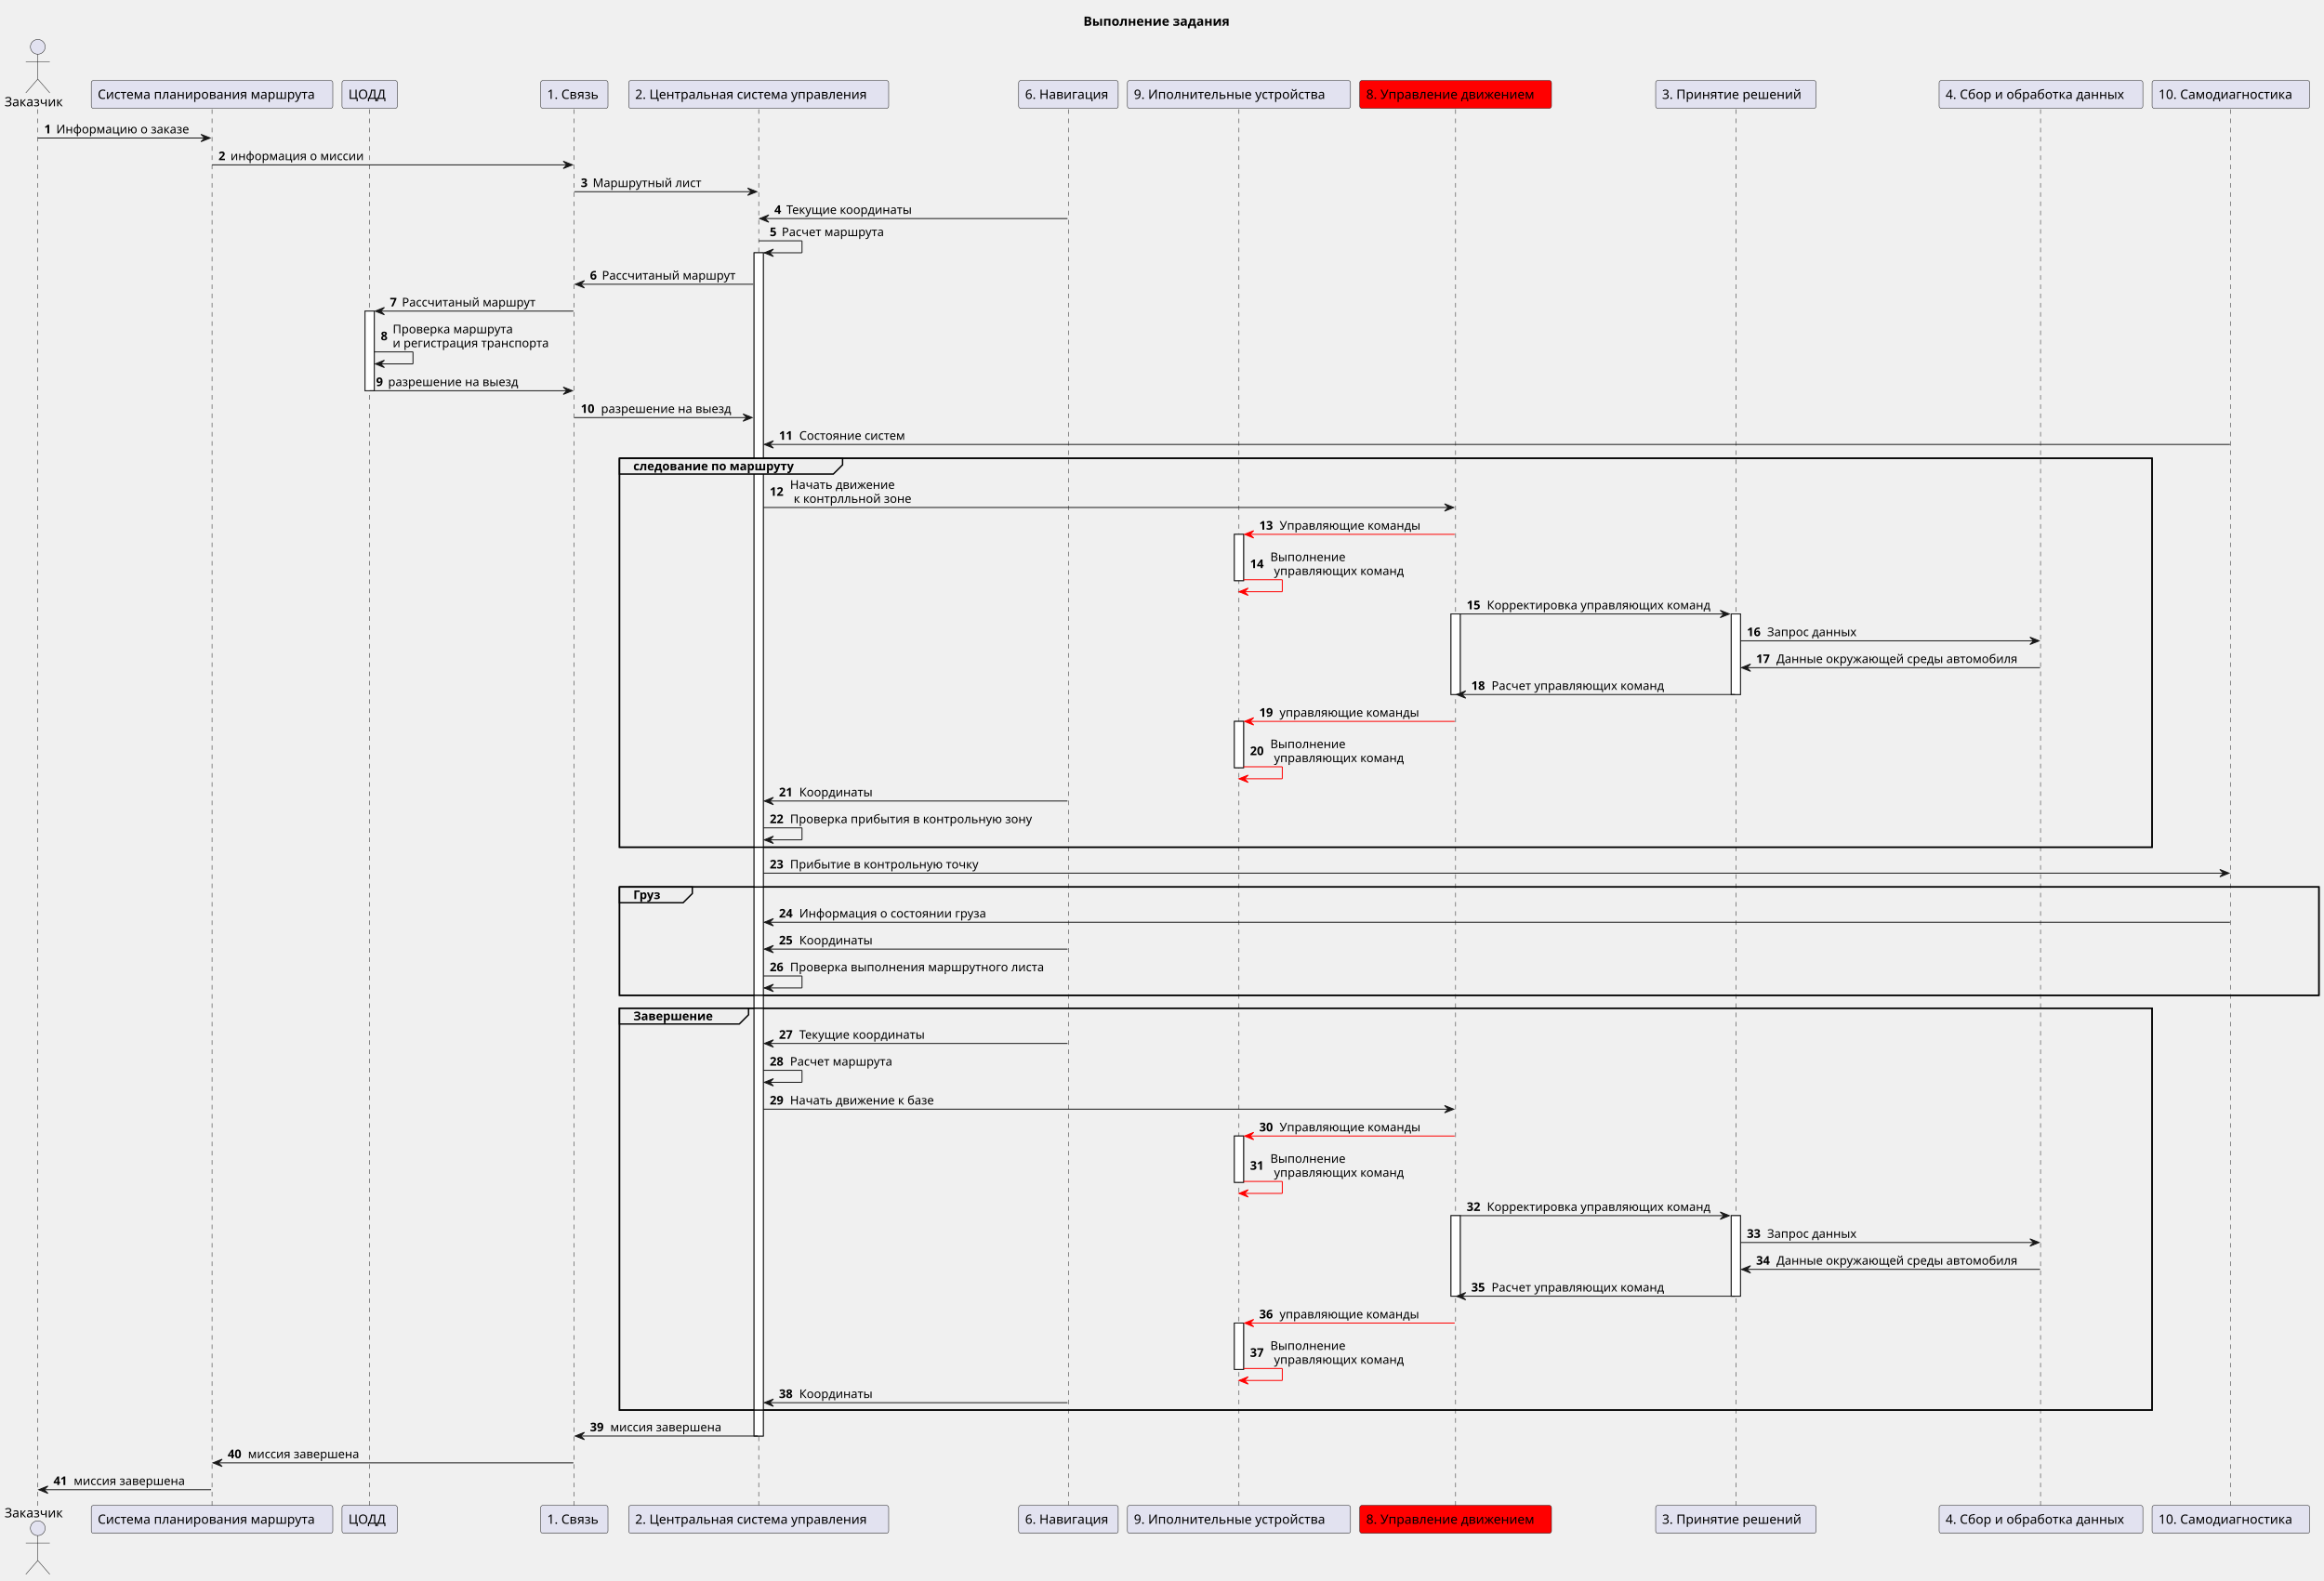
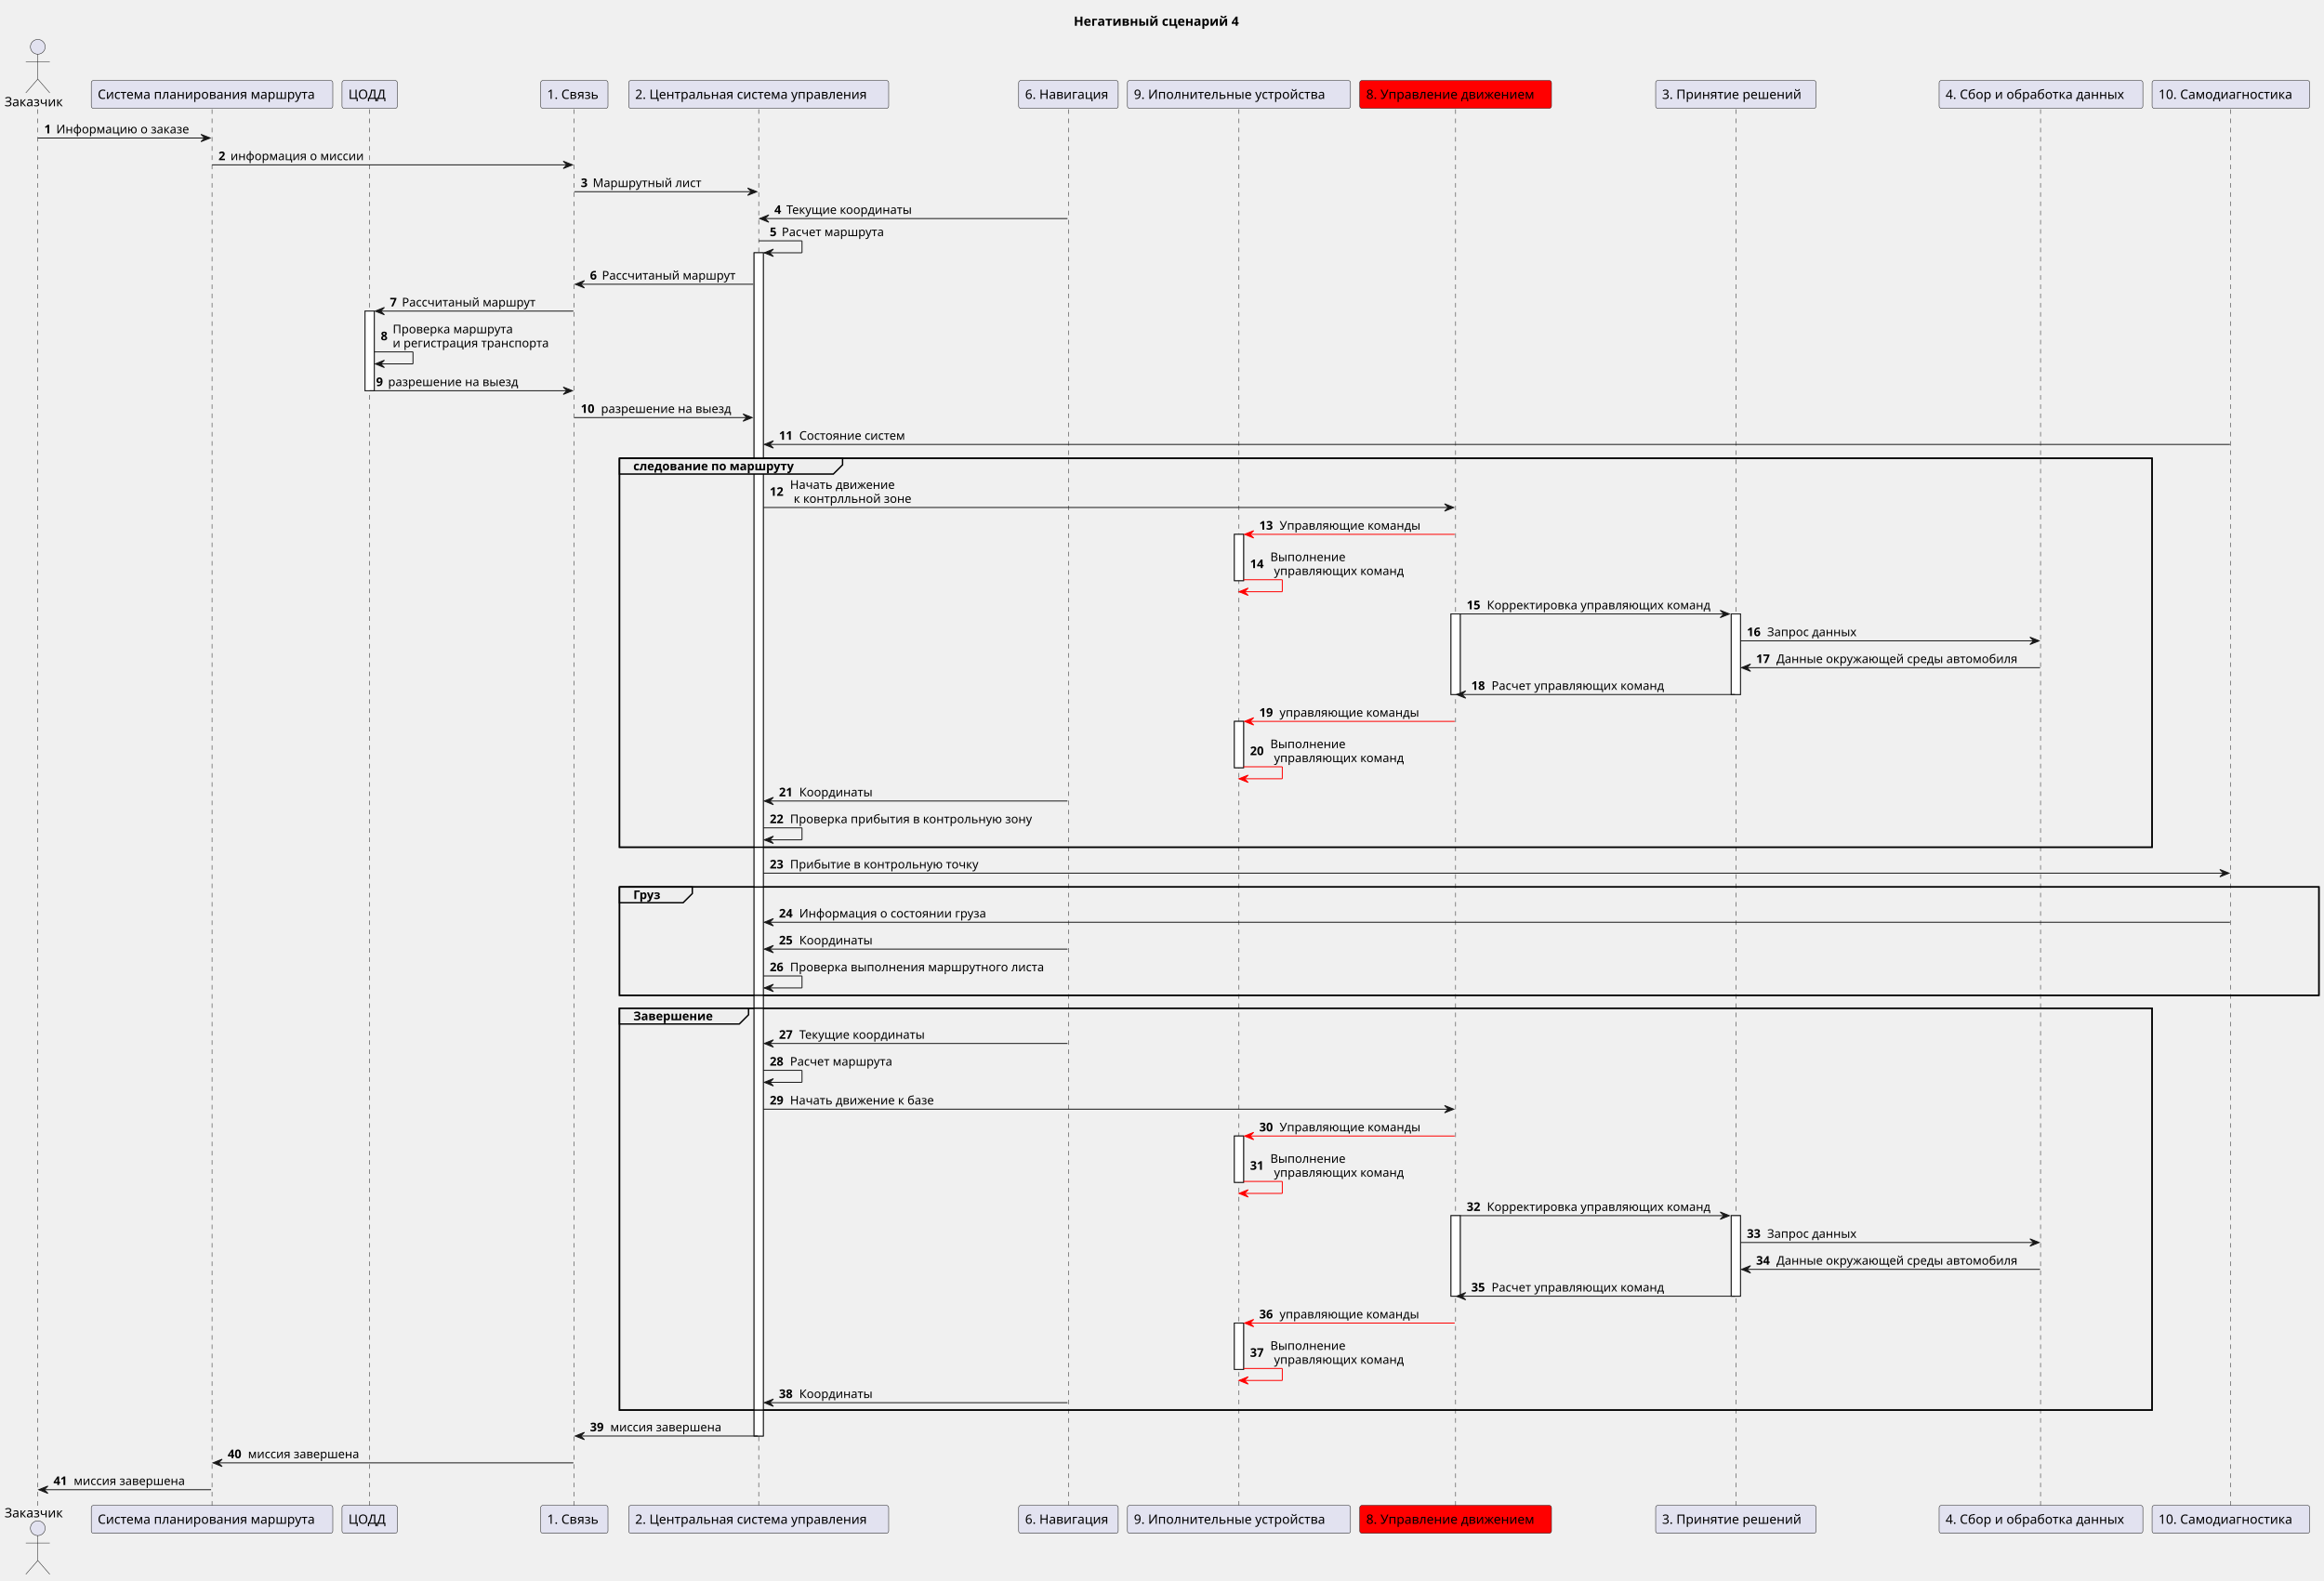
<svg xmlns="http://www.w3.org/2000/svg" contentStyleType="text/css" height="1715px" preserveAspectRatio="none" style="width:2521px;height:1715px;background:#FFFFFF;" version="1.1" viewBox="0 0 2521 1715" width="2521px" zoomAndPan="magnify">
  <defs />
  <g>
-     <text fill="#000000" font-family="sans-serif" font-size="14" font-weight="bold" lengthAdjust="spacing" textLength="174" x="1175.25" y="27.995">Выполнение задания</text>
+     <text fill="#000000" font-family="sans-serif" font-size="14" font-weight="bold" lengthAdjust="spacing" textLength="195" x="1164.75" y="27.995">Негативный сценарий 4</text>
    <rect fill="#FFFFFF" height="86.398" style="stroke:#181818;stroke-width:1.0;" width="10" x="396" y="337.523" />
    <rect fill="#FFFFFF" height="1283.711" style="stroke:#181818;stroke-width:1.0;" width="10" x="818" y="274.258" />
    <rect fill="#FFFFFF" height="50.266" style="stroke:#181818;stroke-width:1.0;" width="10" x="1339" y="579.719" />
    <rect fill="#FFFFFF" height="50.266" style="stroke:#181818;stroke-width:1.0;" width="10" x="1339" y="782.648" />
    <rect fill="#FFFFFF" height="50.266" style="stroke:#181818;stroke-width:1.0;" width="10" x="1339" y="1232.508" />
    <rect fill="#FFFFFF" height="50.266" style="stroke:#181818;stroke-width:1.0;" width="10" x="1339" y="1435.438" />
    <rect fill="#FFFFFF" height="87.398" style="stroke:#181818;stroke-width:1.0;" width="10" x="1574" y="666.117" />
    <rect fill="#FFFFFF" height="87.398" style="stroke:#181818;stroke-width:1.0;" width="10" x="1574" y="1318.906" />
    <rect fill="#FFFFFF" height="87.398" style="stroke:#181818;stroke-width:1.0;" width="10" x="1878" y="666.117" />
    <rect fill="#FFFFFF" height="87.398" style="stroke:#181818;stroke-width:1.0;" width="10" x="1878" y="1318.906" />
    <rect fill="none" height="421.992" style="stroke:#000000;stroke-width:1.5;" width="1662.5" x="672" y="497.188" />
    <rect fill="none" height="117.531" style="stroke:#000000;stroke-width:1.5;" width="1843.5" x="672" y="962.312" />
    <rect fill="none" height="435.992" style="stroke:#000000;stroke-width:1.5;" width="1662.5" x="672" y="1093.844" />
    <line style="stroke:#181818;stroke-width:0.5;stroke-dasharray:5.0,5.0;" x1="41" x2="41" y1="118.594" y2="1634.234" />
    <line style="stroke:#181818;stroke-width:0.5;stroke-dasharray:5.0,5.0;" x1="230" x2="230" y1="118.594" y2="1634.234" />
    <line style="stroke:#181818;stroke-width:0.5;stroke-dasharray:5.0,5.0;" x1="401" x2="401" y1="118.594" y2="1634.234" />
    <line style="stroke:#181818;stroke-width:0.5;stroke-dasharray:5.0,5.0;" x1="622.5" x2="622.5" y1="118.594" y2="1634.234" />
    <line style="stroke:#181818;stroke-width:0.5;stroke-dasharray:5.0,5.0;" x1="823" x2="823" y1="118.594" y2="1634.234" />
    <line style="stroke:#181818;stroke-width:0.5;stroke-dasharray:5.0,5.0;" x1="1159" x2="1159" y1="118.594" y2="1634.234" />
    <line style="stroke:#181818;stroke-width:0.5;stroke-dasharray:5.0,5.0;" x1="1344" x2="1344" y1="118.594" y2="1634.234" />
    <line style="stroke:#181818;stroke-width:0.5;stroke-dasharray:5.0,5.0;" x1="1579" x2="1579" y1="118.594" y2="1634.234" />
    <line style="stroke:#181818;stroke-width:0.5;stroke-dasharray:5.0,5.0;" x1="1883" x2="1883" y1="118.594" y2="1634.234" />
    <line style="stroke:#181818;stroke-width:0.5;stroke-dasharray:5.0,5.0;" x1="2213.5" x2="2213.5" y1="118.594" y2="1634.234" />
    <line style="stroke:#181818;stroke-width:0.5;stroke-dasharray:5.0,5.0;" x1="2419.5" x2="2419.5" y1="118.594" y2="1634.234" />
    <text fill="#000000" font-family="sans-serif" font-size="14" lengthAdjust="spacing" textLength="66" x="5" y="115.292">Заказчик</text>
    <ellipse cx="41" cy="50.797" fill="#E2E2F0" rx="8" ry="8" style="stroke:#181818;stroke-width:0.5;" />
    <path d="M41,58.797 L41,85.797 M28,66.797 L54,66.797 M41,85.797 L28,100.797 M41,85.797 L54,100.797 " fill="none" style="stroke:#181818;stroke-width:0.5;" />
    <text fill="#000000" font-family="sans-serif" font-size="14" lengthAdjust="spacing" textLength="66" x="5" y="1646.229">Заказчик</text>
    <ellipse cx="41" cy="1658.031" fill="#E2E2F0" rx="8" ry="8" style="stroke:#181818;stroke-width:0.5;" />
    <path d="M41,1666.031 L41,1693.031 M28,1674.031 L54,1674.031 M41,1693.031 L28,1708.031 M41,1693.031 L54,1708.031 " fill="none" style="stroke:#181818;stroke-width:0.5;" />
    <rect fill="#E2E2F0" height="30.297" rx="2.5" ry="2.5" style="stroke:#181818;stroke-width:0.5;" width="262" x="99" y="87.297" />
    <text fill="#000000" font-family="sans-serif" font-size="14" lengthAdjust="spacing" textLength="248" x="106" y="107.292">Система планирования маршрута</text>
    <rect fill="#E2E2F0" height="30.297" rx="2.5" ry="2.5" style="stroke:#181818;stroke-width:0.5;" width="262" x="99" y="1633.234" />
    <text fill="#000000" font-family="sans-serif" font-size="14" lengthAdjust="spacing" textLength="248" x="106" y="1653.229">Система планирования маршрута</text>
    <rect fill="#E2E2F0" height="30.297" rx="2.5" ry="2.5" style="stroke:#181818;stroke-width:0.5;" width="60" x="371" y="87.297" />
    <text fill="#000000" font-family="sans-serif" font-size="14" lengthAdjust="spacing" textLength="46" x="378" y="107.292">ЦОДД</text>
    <rect fill="#E2E2F0" height="30.297" rx="2.5" ry="2.5" style="stroke:#181818;stroke-width:0.5;" width="60" x="371" y="1633.234" />
    <text fill="#000000" font-family="sans-serif" font-size="14" lengthAdjust="spacing" textLength="46" x="378" y="1653.229">ЦОДД</text>
    <rect fill="#E2E2F0" height="30.297" rx="2.5" ry="2.5" style="stroke:#181818;stroke-width:0.5;" width="73" x="586.5" y="87.297" />
    <text fill="#000000" font-family="sans-serif" font-size="14" lengthAdjust="spacing" textLength="59" x="593.5" y="107.292">1. Связь</text>
    <rect fill="#E2E2F0" height="30.297" rx="2.5" ry="2.5" style="stroke:#181818;stroke-width:0.5;" width="73" x="586.5" y="1633.234" />
    <text fill="#000000" font-family="sans-serif" font-size="14" lengthAdjust="spacing" textLength="59" x="593.5" y="1653.229">1. Связь</text>
    <rect fill="#E2E2F0" height="30.297" rx="2.5" ry="2.5" style="stroke:#181818;stroke-width:0.5;" width="282" x="682" y="87.297" />
    <text fill="#000000" font-family="sans-serif" font-size="14" lengthAdjust="spacing" textLength="268" x="689" y="107.292">2. Центральная система управления</text>
    <rect fill="#E2E2F0" height="30.297" rx="2.5" ry="2.5" style="stroke:#181818;stroke-width:0.5;" width="282" x="682" y="1633.234" />
    <text fill="#000000" font-family="sans-serif" font-size="14" lengthAdjust="spacing" textLength="268" x="689" y="1653.229">2. Центральная система управления</text>
    <rect fill="#E2E2F0" height="30.297" rx="2.5" ry="2.5" style="stroke:#181818;stroke-width:0.5;" width="108" x="1105" y="87.297" />
    <text fill="#000000" font-family="sans-serif" font-size="14" lengthAdjust="spacing" textLength="94" x="1112" y="107.292">6. Навигация</text>
    <rect fill="#E2E2F0" height="30.297" rx="2.5" ry="2.5" style="stroke:#181818;stroke-width:0.5;" width="108" x="1105" y="1633.234" />
    <text fill="#000000" font-family="sans-serif" font-size="14" lengthAdjust="spacing" textLength="94" x="1112" y="1653.229">6. Навигация</text>
    <rect fill="#E2E2F0" height="30.297" rx="2.5" ry="2.5" style="stroke:#181818;stroke-width:0.5;" width="242" x="1223" y="87.297" />
    <text fill="#000000" font-family="sans-serif" font-size="14" lengthAdjust="spacing" textLength="224" x="1230" y="107.292">9. Иполнительные устройства</text>
    <rect fill="#E2E2F0" height="30.297" rx="2.5" ry="2.5" style="stroke:#181818;stroke-width:0.5;" width="242" x="1223" y="1633.234" />
    <text fill="#000000" font-family="sans-serif" font-size="14" lengthAdjust="spacing" textLength="224" x="1230" y="1653.229">9. Иполнительные устройства</text>
    <rect fill="#FF0000" height="30.297" rx="2.5" ry="2.5" style="stroke:#181818;stroke-width:0.5;" width="208" x="1475" y="87.297" />
    <text fill="#000000" font-family="sans-serif" font-size="14" lengthAdjust="spacing" textLength="194" x="1482" y="107.292">8. Управление движением</text>
    <rect fill="#FF0000" height="30.297" rx="2.5" ry="2.5" style="stroke:#181818;stroke-width:0.5;" width="208" x="1475" y="1633.234" />
    <text fill="#000000" font-family="sans-serif" font-size="14" lengthAdjust="spacing" textLength="194" x="1482" y="1653.229">8. Управление движением</text>
    <rect fill="#E2E2F0" height="30.297" rx="2.5" ry="2.5" style="stroke:#181818;stroke-width:0.5;" width="174" x="1796" y="87.297" />
    <text fill="#000000" font-family="sans-serif" font-size="14" lengthAdjust="spacing" textLength="160" x="1803" y="107.292">3. Принятие решений</text>
    <rect fill="#E2E2F0" height="30.297" rx="2.5" ry="2.5" style="stroke:#181818;stroke-width:0.5;" width="174" x="1796" y="1633.234" />
    <text fill="#000000" font-family="sans-serif" font-size="14" lengthAdjust="spacing" textLength="160" x="1803" y="1653.229">3. Принятие решений</text>
    <rect fill="#E2E2F0" height="30.297" rx="2.5" ry="2.5" style="stroke:#181818;stroke-width:0.5;" width="221" x="2103.5" y="87.297" />
    <text fill="#000000" font-family="sans-serif" font-size="14" lengthAdjust="spacing" textLength="207" x="2110.5" y="107.292">4. Сбор и обработка данных</text>
    <rect fill="#E2E2F0" height="30.297" rx="2.5" ry="2.5" style="stroke:#181818;stroke-width:0.5;" width="221" x="2103.5" y="1633.234" />
    <text fill="#000000" font-family="sans-serif" font-size="14" lengthAdjust="spacing" textLength="207" x="2110.5" y="1653.229">4. Сбор и обработка данных</text>
    <rect fill="#E2E2F0" height="30.297" rx="2.5" ry="2.5" style="stroke:#181818;stroke-width:0.5;" width="171" x="2334.5" y="87.297" />
    <text fill="#000000" font-family="sans-serif" font-size="14" lengthAdjust="spacing" textLength="157" x="2341.5" y="107.292">10. Самодиагностика</text>
    <rect fill="#E2E2F0" height="30.297" rx="2.5" ry="2.5" style="stroke:#181818;stroke-width:0.5;" width="171" x="2334.5" y="1633.234" />
    <text fill="#000000" font-family="sans-serif" font-size="14" lengthAdjust="spacing" textLength="157" x="2341.5" y="1653.229">10. Самодиагностика</text>
    <rect fill="#FFFFFF" height="86.398" style="stroke:#181818;stroke-width:1.0;" width="10" x="396" y="337.523" />
    <rect fill="#FFFFFF" height="1283.711" style="stroke:#181818;stroke-width:1.0;" width="10" x="818" y="274.258" />
    <rect fill="#FFFFFF" height="50.266" style="stroke:#181818;stroke-width:1.0;" width="10" x="1339" y="579.719" />
    <rect fill="#FFFFFF" height="50.266" style="stroke:#181818;stroke-width:1.0;" width="10" x="1339" y="782.648" />
    <rect fill="#FFFFFF" height="50.266" style="stroke:#181818;stroke-width:1.0;" width="10" x="1339" y="1232.508" />
    <rect fill="#FFFFFF" height="50.266" style="stroke:#181818;stroke-width:1.0;" width="10" x="1339" y="1435.438" />
    <rect fill="#FFFFFF" height="87.398" style="stroke:#181818;stroke-width:1.0;" width="10" x="1574" y="666.117" />
    <rect fill="#FFFFFF" height="87.398" style="stroke:#181818;stroke-width:1.0;" width="10" x="1574" y="1318.906" />
    <rect fill="#FFFFFF" height="87.398" style="stroke:#181818;stroke-width:1.0;" width="10" x="1878" y="666.117" />
    <rect fill="#FFFFFF" height="87.398" style="stroke:#181818;stroke-width:1.0;" width="10" x="1878" y="1318.906" />
    <polygon fill="#181818" points="218,145.727,228,149.727,218,153.727,222,149.727" style="stroke:#181818;stroke-width:1.0;" />
    <line style="stroke:#181818;stroke-width:1.0;" x1="41" x2="224" y1="149.727" y2="149.727" />
    <text fill="#000000" font-family="sans-serif" font-size="13" font-weight="bold" lengthAdjust="spacing" textLength="9" x="48" y="144.661">1</text>
    <text fill="#000000" font-family="sans-serif" font-size="13" lengthAdjust="spacing" textLength="152" x="61" y="144.661">Информацию о заказе</text>
    <polygon fill="#181818" points="611,174.859,621,178.859,611,182.859,615,178.859" style="stroke:#181818;stroke-width:1.0;" />
    <line style="stroke:#181818;stroke-width:1.0;" x1="230" x2="617" y1="178.859" y2="178.859" />
    <text fill="#000000" font-family="sans-serif" font-size="13" font-weight="bold" lengthAdjust="spacing" textLength="9" x="237" y="173.793">2</text>
    <text fill="#000000" font-family="sans-serif" font-size="13" lengthAdjust="spacing" textLength="148" x="250" y="173.793">информация о миссии</text>
    <polygon fill="#181818" points="811,203.992,821,207.992,811,211.992,815,207.992" style="stroke:#181818;stroke-width:1.0;" />
    <line style="stroke:#181818;stroke-width:1.0;" x1="623" x2="817" y1="207.992" y2="207.992" />
    <text fill="#000000" font-family="sans-serif" font-size="13" font-weight="bold" lengthAdjust="spacing" textLength="9" x="630" y="202.926">3</text>
    <text fill="#000000" font-family="sans-serif" font-size="13" lengthAdjust="spacing" textLength="124" x="643" y="202.926">Маршрутный лист</text>
    <polygon fill="#181818" points="834,233.125,824,237.125,834,241.125,830,237.125" style="stroke:#181818;stroke-width:1.0;" />
    <line style="stroke:#181818;stroke-width:1.0;" x1="828" x2="1158" y1="237.125" y2="237.125" />
    <text fill="#000000" font-family="sans-serif" font-size="13" font-weight="bold" lengthAdjust="spacing" textLength="9" x="840" y="232.059">4</text>
    <text fill="#000000" font-family="sans-serif" font-size="13" lengthAdjust="spacing" textLength="147" x="853" y="232.059">Текущие координаты</text>
    <line style="stroke:#181818;stroke-width:1.0;" x1="823" x2="870" y1="261.258" y2="261.258" />
    <line style="stroke:#181818;stroke-width:1.0;" x1="870" x2="870" y1="261.258" y2="274.258" />
    <line style="stroke:#181818;stroke-width:1.0;" x1="829" x2="870" y1="274.258" y2="274.258" />
    <polygon fill="#181818" points="839,270.258,829,274.258,839,278.258,835,274.258" style="stroke:#181818;stroke-width:1.0;" />
    <text fill="#000000" font-family="sans-serif" font-size="13" font-weight="bold" lengthAdjust="spacing" textLength="9" x="835" y="256.192">5</text>
    <text fill="#000000" font-family="sans-serif" font-size="13" lengthAdjust="spacing" textLength="120" x="848" y="256.192">Расчет маршрута</text>
    <polygon fill="#181818" points="634,304.391,624,308.391,634,312.391,630,308.391" style="stroke:#181818;stroke-width:1.0;" />
    <line style="stroke:#181818;stroke-width:1.0;" x1="628" x2="817" y1="308.391" y2="308.391" />
    <text fill="#000000" font-family="sans-serif" font-size="13" font-weight="bold" lengthAdjust="spacing" textLength="9" x="640" y="303.325">6</text>
    <text fill="#000000" font-family="sans-serif" font-size="13" lengthAdjust="spacing" textLength="153" x="653" y="303.325">Рассчитаный маршрут</text>
    <polygon fill="#181818" points="417,333.523,407,337.523,417,341.523,413,337.523" style="stroke:#181818;stroke-width:1.0;" />
    <line style="stroke:#181818;stroke-width:1.0;" x1="411" x2="622" y1="337.523" y2="337.523" />
    <text fill="#000000" font-family="sans-serif" font-size="13" font-weight="bold" lengthAdjust="spacing" textLength="9" x="423" y="332.457">7</text>
    <text fill="#000000" font-family="sans-serif" font-size="13" lengthAdjust="spacing" textLength="153" x="436" y="332.457">Рассчитаный маршрут</text>
    <line style="stroke:#181818;stroke-width:1.0;" x1="406" x2="448" y1="381.789" y2="381.789" />
    <line style="stroke:#181818;stroke-width:1.0;" x1="448" x2="448" y1="381.789" y2="394.789" />
    <line style="stroke:#181818;stroke-width:1.0;" x1="407" x2="448" y1="394.789" y2="394.789" />
    <polygon fill="#181818" points="417,390.789,407,394.789,417,398.789,413,394.789" style="stroke:#181818;stroke-width:1.0;" />
    <text fill="#000000" font-family="sans-serif" font-size="13" font-weight="bold" lengthAdjust="spacing" textLength="9" x="413" y="369.157">8</text>
    <text fill="#000000" font-family="sans-serif" font-size="13" lengthAdjust="spacing" textLength="137" x="426" y="361.59">Проверка маршрута</text>
    <text fill="#000000" font-family="sans-serif" font-size="13" lengthAdjust="spacing" textLength="185" x="426" y="376.723">и регистрация транспорта</text>
    <polygon fill="#181818" points="611,419.922,621,423.922,611,427.922,615,423.922" style="stroke:#181818;stroke-width:1.0;" />
    <line style="stroke:#181818;stroke-width:1.0;" x1="401" x2="617" y1="423.922" y2="423.922" />
    <text fill="#000000" font-family="sans-serif" font-size="13" font-weight="bold" lengthAdjust="spacing" textLength="9" x="408" y="418.856">9</text>
    <text fill="#000000" font-family="sans-serif" font-size="13" lengthAdjust="spacing" textLength="149" x="421" y="418.856">разрешение на выезд</text>
    <polygon fill="#181818" points="806,449.055,816,453.055,806,457.055,810,453.055" style="stroke:#181818;stroke-width:1.0;" />
    <line style="stroke:#181818;stroke-width:1.0;" x1="623" x2="812" y1="453.055" y2="453.055" />
    <text fill="#000000" font-family="sans-serif" font-size="13" font-weight="bold" lengthAdjust="spacing" textLength="18" x="630" y="447.989">10</text>
    <text fill="#000000" font-family="sans-serif" font-size="13" lengthAdjust="spacing" textLength="149" x="652" y="447.989">разрешение на выезд</text>
    <polygon fill="#181818" points="839,478.188,829,482.188,839,486.188,835,482.188" style="stroke:#181818;stroke-width:1.0;" />
    <line style="stroke:#181818;stroke-width:1.0;" x1="833" x2="2419" y1="482.188" y2="482.188" />
    <text fill="#000000" font-family="sans-serif" font-size="13" font-weight="bold" lengthAdjust="spacing" textLength="18" x="845" y="477.122">11</text>
    <text fill="#000000" font-family="sans-serif" font-size="13" lengthAdjust="spacing" textLength="125" x="867" y="477.122">Состояние систем</text>
    <path d="M672,497.188 L914,497.188 L914,504.32 L904,514.32 L672,514.32 L672,497.188 " fill="#EEEEEE" style="stroke:#000000;stroke-width:1.5;" />
    <rect fill="none" height="421.992" style="stroke:#000000;stroke-width:1.5;" width="1662.5" x="672" y="497.188" />
    <text fill="#000000" font-family="sans-serif" font-size="13" font-weight="bold" lengthAdjust="spacing" textLength="197" x="687" y="510.254">следование по маршруту</text>
    <polygon fill="#181818" points="1567,546.586,1577,550.586,1567,554.586,1571,550.586" style="stroke:#181818;stroke-width:1.0;" />
    <line style="stroke:#181818;stroke-width:1.0;" x1="828" x2="1573" y1="550.586" y2="550.586" />
    <text fill="#000000" font-family="sans-serif" font-size="13" font-weight="bold" lengthAdjust="spacing" textLength="18" x="835" y="537.954">12</text>
    <text fill="#000000" font-family="sans-serif" font-size="13" lengthAdjust="spacing" textLength="125" x="857" y="530.387">Начать движение</text>
    <text fill="#000000" font-family="sans-serif" font-size="13" lengthAdjust="spacing" textLength="136" x="861" y="545.52">к контрлльной зоне</text>
    <polygon fill="#FF0000" points="1360,575.719,1350,579.719,1360,583.719,1356,579.719" style="stroke:#FF0000;stroke-width:1.0;" />
    <line style="stroke:#FF0000;stroke-width:1.0;" x1="1354" x2="1578" y1="579.719" y2="579.719" />
    <text fill="#000000" font-family="sans-serif" font-size="13" font-weight="bold" lengthAdjust="spacing" textLength="18" x="1366" y="574.653">13</text>
    <text fill="#000000" font-family="sans-serif" font-size="13" lengthAdjust="spacing" textLength="159" x="1388" y="574.653">Управляющие команды</text>
    <line style="stroke:#FF0000;stroke-width:1.0;" x1="1349" x2="1391" y1="628.984" y2="628.984" />
    <line style="stroke:#FF0000;stroke-width:1.0;" x1="1391" x2="1391" y1="628.984" y2="641.984" />
    <line style="stroke:#FF0000;stroke-width:1.0;" x1="1344" x2="1391" y1="641.984" y2="641.984" />
    <polygon fill="#FF0000" points="1354,637.984,1344,641.984,1354,645.984,1350,641.984" style="stroke:#FF0000;stroke-width:1.0;" />
    <text fill="#000000" font-family="sans-serif" font-size="13" font-weight="bold" lengthAdjust="spacing" textLength="18" x="1356" y="616.352">14</text>
    <text fill="#000000" font-family="sans-serif" font-size="13" lengthAdjust="spacing" textLength="83" x="1378" y="608.786">Выполнение</text>
    <text fill="#000000" font-family="sans-serif" font-size="13" lengthAdjust="spacing" textLength="148" x="1382" y="623.918">управляющих команд</text>
    <polygon fill="#181818" points="1866,662.117,1876,666.117,1866,670.117,1870,666.117" style="stroke:#181818;stroke-width:1.0;" />
    <line style="stroke:#181818;stroke-width:1.0;" x1="1584" x2="1872" y1="666.117" y2="666.117" />
    <text fill="#000000" font-family="sans-serif" font-size="13" font-weight="bold" lengthAdjust="spacing" textLength="18" x="1591" y="661.051">15</text>
    <text fill="#000000" font-family="sans-serif" font-size="13" lengthAdjust="spacing" textLength="258" x="1613" y="661.051">Корректировка управляющих команд</text>
    <polygon fill="#181818" points="2202,691.25,2212,695.25,2202,699.25,2206,695.25" style="stroke:#181818;stroke-width:1.0;" />
    <line style="stroke:#181818;stroke-width:1.0;" x1="1888" x2="2208" y1="695.25" y2="695.25" />
    <text fill="#000000" font-family="sans-serif" font-size="13" font-weight="bold" lengthAdjust="spacing" textLength="18" x="1895" y="690.184">16</text>
    <text fill="#000000" font-family="sans-serif" font-size="13" lengthAdjust="spacing" textLength="103" x="1917" y="690.184">Запрос данных</text>
    <polygon fill="#181818" points="1899,720.383,1889,724.383,1899,728.383,1895,724.383" style="stroke:#181818;stroke-width:1.0;" />
    <line style="stroke:#181818;stroke-width:1.0;" x1="1893" x2="2213" y1="724.383" y2="724.383" />
    <text fill="#000000" font-family="sans-serif" font-size="13" font-weight="bold" lengthAdjust="spacing" textLength="18" x="1905" y="719.317">17</text>
    <text fill="#000000" font-family="sans-serif" font-size="13" lengthAdjust="spacing" textLength="280" x="1927" y="719.317">Данные окружающей среды автомобиля</text>
    <polygon fill="#181818" points="1590,749.516,1580,753.516,1590,757.516,1586,753.516" style="stroke:#181818;stroke-width:1.0;" />
    <line style="stroke:#181818;stroke-width:1.0;" x1="1584" x2="1882" y1="753.516" y2="753.516" />
    <text fill="#000000" font-family="sans-serif" font-size="13" font-weight="bold" lengthAdjust="spacing" textLength="18" x="1596" y="748.45">18</text>
    <text fill="#000000" font-family="sans-serif" font-size="13" lengthAdjust="spacing" textLength="200" x="1618" y="748.45">Расчет управляющих команд</text>
    <polygon fill="#FF0000" points="1360,778.648,1350,782.648,1360,786.648,1356,782.648" style="stroke:#FF0000;stroke-width:1.0;" />
    <line style="stroke:#FF0000;stroke-width:1.0;" x1="1354" x2="1578" y1="782.648" y2="782.648" />
    <text fill="#000000" font-family="sans-serif" font-size="13" font-weight="bold" lengthAdjust="spacing" textLength="18" x="1366" y="777.582">19</text>
    <text fill="#000000" font-family="sans-serif" font-size="13" lengthAdjust="spacing" textLength="159" x="1388" y="777.582">управляющие команды</text>
    <line style="stroke:#FF0000;stroke-width:1.0;" x1="1349" x2="1391" y1="831.914" y2="831.914" />
    <line style="stroke:#FF0000;stroke-width:1.0;" x1="1391" x2="1391" y1="831.914" y2="844.914" />
    <line style="stroke:#FF0000;stroke-width:1.0;" x1="1344" x2="1391" y1="844.914" y2="844.914" />
    <polygon fill="#FF0000" points="1354,840.914,1344,844.914,1354,848.914,1350,844.914" style="stroke:#FF0000;stroke-width:1.0;" />
    <text fill="#000000" font-family="sans-serif" font-size="13" font-weight="bold" lengthAdjust="spacing" textLength="18" x="1356" y="819.282">20</text>
    <text fill="#000000" font-family="sans-serif" font-size="13" lengthAdjust="spacing" textLength="83" x="1378" y="811.715">Выполнение</text>
    <text fill="#000000" font-family="sans-serif" font-size="13" lengthAdjust="spacing" textLength="148" x="1382" y="826.848">управляющих команд</text>
    <polygon fill="#181818" points="839,865.047,829,869.047,839,873.047,835,869.047" style="stroke:#181818;stroke-width:1.0;" />
    <line style="stroke:#181818;stroke-width:1.0;" x1="833" x2="1158" y1="869.047" y2="869.047" />
    <text fill="#000000" font-family="sans-serif" font-size="13" font-weight="bold" lengthAdjust="spacing" textLength="18" x="845" y="863.981">21</text>
    <text fill="#000000" font-family="sans-serif" font-size="13" lengthAdjust="spacing" textLength="86" x="867" y="863.981">Координаты</text>
    <line style="stroke:#181818;stroke-width:1.0;" x1="828" x2="870" y1="898.18" y2="898.18" />
    <line style="stroke:#181818;stroke-width:1.0;" x1="870" x2="870" y1="898.18" y2="911.18" />
    <line style="stroke:#181818;stroke-width:1.0;" x1="829" x2="870" y1="911.18" y2="911.18" />
    <polygon fill="#181818" points="839,907.18,829,911.18,839,915.18,835,911.18" style="stroke:#181818;stroke-width:1.0;" />
    <text fill="#000000" font-family="sans-serif" font-size="13" font-weight="bold" lengthAdjust="spacing" textLength="18" x="835" y="893.114">22</text>
    <text fill="#000000" font-family="sans-serif" font-size="13" lengthAdjust="spacing" textLength="277" x="857" y="893.114">Проверка прибытия в контрольную зону</text>
    <polygon fill="#181818" points="2408,943.312,2418,947.312,2408,951.312,2412,947.312" style="stroke:#181818;stroke-width:1.0;" />
    <line style="stroke:#181818;stroke-width:1.0;" x1="828" x2="2414" y1="947.312" y2="947.312" />
    <text fill="#000000" font-family="sans-serif" font-size="13" font-weight="bold" lengthAdjust="spacing" textLength="18" x="835" y="942.247">23</text>
    <text fill="#000000" font-family="sans-serif" font-size="13" lengthAdjust="spacing" textLength="219" x="857" y="942.247">Прибытие в контрольную точку</text>
    <path d="M672,962.312 L751,962.312 L751,969.445 L741,979.445 L672,979.445 L672,962.312 " fill="#EEEEEE" style="stroke:#000000;stroke-width:1.5;" />
    <rect fill="none" height="117.531" style="stroke:#000000;stroke-width:1.5;" width="1843.5" x="672" y="962.312" />
    <text fill="#000000" font-family="sans-serif" font-size="13" font-weight="bold" lengthAdjust="spacing" textLength="34" x="687" y="975.379">Груз</text>
    <polygon fill="#181818" points="839,996.578,829,1000.578,839,1004.578,835,1000.578" style="stroke:#181818;stroke-width:1.0;" />
    <line style="stroke:#181818;stroke-width:1.0;" x1="833" x2="2419" y1="1000.578" y2="1000.578" />
    <text fill="#000000" font-family="sans-serif" font-size="13" font-weight="bold" lengthAdjust="spacing" textLength="18" x="845" y="995.512">24</text>
    <text fill="#000000" font-family="sans-serif" font-size="13" lengthAdjust="spacing" textLength="215" x="867" y="995.512">Информация о состоянии груза</text>
    <polygon fill="#181818" points="839,1025.711,829,1029.711,839,1033.711,835,1029.711" style="stroke:#181818;stroke-width:1.0;" />
    <line style="stroke:#181818;stroke-width:1.0;" x1="833" x2="1158" y1="1029.711" y2="1029.711" />
    <text fill="#000000" font-family="sans-serif" font-size="13" font-weight="bold" lengthAdjust="spacing" textLength="18" x="845" y="1024.645">25</text>
    <text fill="#000000" font-family="sans-serif" font-size="13" lengthAdjust="spacing" textLength="86" x="867" y="1024.645">Координаты</text>
    <line style="stroke:#181818;stroke-width:1.0;" x1="828" x2="870" y1="1058.844" y2="1058.844" />
    <line style="stroke:#181818;stroke-width:1.0;" x1="870" x2="870" y1="1058.844" y2="1071.844" />
    <line style="stroke:#181818;stroke-width:1.0;" x1="829" x2="870" y1="1071.844" y2="1071.844" />
    <polygon fill="#181818" points="839,1067.844,829,1071.844,839,1075.844,835,1071.844" style="stroke:#181818;stroke-width:1.0;" />
    <text fill="#000000" font-family="sans-serif" font-size="13" font-weight="bold" lengthAdjust="spacing" textLength="18" x="835" y="1053.778">26</text>
    <text fill="#000000" font-family="sans-serif" font-size="13" lengthAdjust="spacing" textLength="290" x="857" y="1053.778">Проверка выполнения маршрутного листа</text>
    <path d="M672,1093.844 L812,1093.844 L812,1100.977 L802,1110.977 L672,1110.977 L672,1093.844 " fill="#EEEEEE" style="stroke:#000000;stroke-width:1.5;" />
    <rect fill="none" height="435.992" style="stroke:#000000;stroke-width:1.5;" width="1662.5" x="672" y="1093.844" />
    <text fill="#000000" font-family="sans-serif" font-size="13" font-weight="bold" lengthAdjust="spacing" textLength="95" x="687" y="1106.911">Завершение</text>
    <polygon fill="#181818" points="839,1128.109,829,1132.109,839,1136.109,835,1132.109" style="stroke:#181818;stroke-width:1.0;" />
    <line style="stroke:#181818;stroke-width:1.0;" x1="833" x2="1158" y1="1132.109" y2="1132.109" />
    <text fill="#000000" font-family="sans-serif" font-size="13" font-weight="bold" lengthAdjust="spacing" textLength="18" x="845" y="1127.043">27</text>
    <text fill="#000000" font-family="sans-serif" font-size="13" lengthAdjust="spacing" textLength="147" x="867" y="1127.043">Текущие координаты</text>
    <line style="stroke:#181818;stroke-width:1.0;" x1="828" x2="870" y1="1161.242" y2="1161.242" />
    <line style="stroke:#181818;stroke-width:1.0;" x1="870" x2="870" y1="1161.242" y2="1174.242" />
    <line style="stroke:#181818;stroke-width:1.0;" x1="829" x2="870" y1="1174.242" y2="1174.242" />
    <polygon fill="#181818" points="839,1170.242,829,1174.242,839,1178.242,835,1174.242" style="stroke:#181818;stroke-width:1.0;" />
    <text fill="#000000" font-family="sans-serif" font-size="13" font-weight="bold" lengthAdjust="spacing" textLength="18" x="835" y="1156.176">28</text>
    <text fill="#000000" font-family="sans-serif" font-size="13" lengthAdjust="spacing" textLength="120" x="857" y="1156.176">Расчет маршрута</text>
    <polygon fill="#181818" points="1567,1199.375,1577,1203.375,1567,1207.375,1571,1203.375" style="stroke:#181818;stroke-width:1.0;" />
    <line style="stroke:#181818;stroke-width:1.0;" x1="828" x2="1573" y1="1203.375" y2="1203.375" />
    <text fill="#000000" font-family="sans-serif" font-size="13" font-weight="bold" lengthAdjust="spacing" textLength="18" x="835" y="1198.309">29</text>
    <text fill="#000000" font-family="sans-serif" font-size="13" lengthAdjust="spacing" textLength="172" x="857" y="1198.309">Начать движение к базе</text>
    <polygon fill="#FF0000" points="1360,1228.508,1350,1232.508,1360,1236.508,1356,1232.508" style="stroke:#FF0000;stroke-width:1.0;" />
    <line style="stroke:#FF0000;stroke-width:1.0;" x1="1354" x2="1578" y1="1232.508" y2="1232.508" />
    <text fill="#000000" font-family="sans-serif" font-size="13" font-weight="bold" lengthAdjust="spacing" textLength="18" x="1366" y="1227.442">30</text>
    <text fill="#000000" font-family="sans-serif" font-size="13" lengthAdjust="spacing" textLength="159" x="1388" y="1227.442">Управляющие команды</text>
    <line style="stroke:#FF0000;stroke-width:1.0;" x1="1349" x2="1391" y1="1281.773" y2="1281.773" />
    <line style="stroke:#FF0000;stroke-width:1.0;" x1="1391" x2="1391" y1="1281.773" y2="1294.773" />
    <line style="stroke:#FF0000;stroke-width:1.0;" x1="1344" x2="1391" y1="1294.773" y2="1294.773" />
    <polygon fill="#FF0000" points="1354,1290.773,1344,1294.773,1354,1298.773,1350,1294.773" style="stroke:#FF0000;stroke-width:1.0;" />
    <text fill="#000000" font-family="sans-serif" font-size="13" font-weight="bold" lengthAdjust="spacing" textLength="18" x="1356" y="1269.141">31</text>
    <text fill="#000000" font-family="sans-serif" font-size="13" lengthAdjust="spacing" textLength="83" x="1378" y="1261.575">Выполнение</text>
    <text fill="#000000" font-family="sans-serif" font-size="13" lengthAdjust="spacing" textLength="148" x="1382" y="1276.707">управляющих команд</text>
    <polygon fill="#181818" points="1866,1314.906,1876,1318.906,1866,1322.906,1870,1318.906" style="stroke:#181818;stroke-width:1.0;" />
    <line style="stroke:#181818;stroke-width:1.0;" x1="1584" x2="1872" y1="1318.906" y2="1318.906" />
    <text fill="#000000" font-family="sans-serif" font-size="13" font-weight="bold" lengthAdjust="spacing" textLength="18" x="1591" y="1313.84">32</text>
    <text fill="#000000" font-family="sans-serif" font-size="13" lengthAdjust="spacing" textLength="258" x="1613" y="1313.84">Корректировка управляющих команд</text>
    <polygon fill="#181818" points="2202,1344.039,2212,1348.039,2202,1352.039,2206,1348.039" style="stroke:#181818;stroke-width:1.0;" />
    <line style="stroke:#181818;stroke-width:1.0;" x1="1888" x2="2208" y1="1348.039" y2="1348.039" />
    <text fill="#000000" font-family="sans-serif" font-size="13" font-weight="bold" lengthAdjust="spacing" textLength="18" x="1895" y="1342.973">33</text>
    <text fill="#000000" font-family="sans-serif" font-size="13" lengthAdjust="spacing" textLength="103" x="1917" y="1342.973">Запрос данных</text>
    <polygon fill="#181818" points="1899,1373.172,1889,1377.172,1899,1381.172,1895,1377.172" style="stroke:#181818;stroke-width:1.0;" />
    <line style="stroke:#181818;stroke-width:1.0;" x1="1893" x2="2213" y1="1377.172" y2="1377.172" />
    <text fill="#000000" font-family="sans-serif" font-size="13" font-weight="bold" lengthAdjust="spacing" textLength="18" x="1905" y="1372.106">34</text>
    <text fill="#000000" font-family="sans-serif" font-size="13" lengthAdjust="spacing" textLength="280" x="1927" y="1372.106">Данные окружающей среды автомобиля</text>
    <polygon fill="#181818" points="1590,1402.305,1580,1406.305,1590,1410.305,1586,1406.305" style="stroke:#181818;stroke-width:1.0;" />
    <line style="stroke:#181818;stroke-width:1.0;" x1="1584" x2="1882" y1="1406.305" y2="1406.305" />
    <text fill="#000000" font-family="sans-serif" font-size="13" font-weight="bold" lengthAdjust="spacing" textLength="18" x="1596" y="1401.239">35</text>
    <text fill="#000000" font-family="sans-serif" font-size="13" lengthAdjust="spacing" textLength="200" x="1618" y="1401.239">Расчет управляющих команд</text>
    <polygon fill="#FF0000" points="1360,1431.438,1350,1435.438,1360,1439.438,1356,1435.438" style="stroke:#FF0000;stroke-width:1.0;" />
    <line style="stroke:#FF0000;stroke-width:1.0;" x1="1354" x2="1578" y1="1435.438" y2="1435.438" />
    <text fill="#000000" font-family="sans-serif" font-size="13" font-weight="bold" lengthAdjust="spacing" textLength="18" x="1366" y="1430.372">36</text>
    <text fill="#000000" font-family="sans-serif" font-size="13" lengthAdjust="spacing" textLength="159" x="1388" y="1430.372">управляющие команды</text>
    <line style="stroke:#FF0000;stroke-width:1.0;" x1="1349" x2="1391" y1="1484.703" y2="1484.703" />
    <line style="stroke:#FF0000;stroke-width:1.0;" x1="1391" x2="1391" y1="1484.703" y2="1497.703" />
    <line style="stroke:#FF0000;stroke-width:1.0;" x1="1344" x2="1391" y1="1497.703" y2="1497.703" />
    <polygon fill="#FF0000" points="1354,1493.703,1344,1497.703,1354,1501.703,1350,1497.703" style="stroke:#FF0000;stroke-width:1.0;" />
    <text fill="#000000" font-family="sans-serif" font-size="13" font-weight="bold" lengthAdjust="spacing" textLength="18" x="1356" y="1472.071">37</text>
    <text fill="#000000" font-family="sans-serif" font-size="13" lengthAdjust="spacing" textLength="83" x="1378" y="1464.504">Выполнение</text>
    <text fill="#000000" font-family="sans-serif" font-size="13" lengthAdjust="spacing" textLength="148" x="1382" y="1479.637">управляющих команд</text>
    <polygon fill="#181818" points="839,1517.836,829,1521.836,839,1525.836,835,1521.836" style="stroke:#181818;stroke-width:1.0;" />
    <line style="stroke:#181818;stroke-width:1.0;" x1="833" x2="1158" y1="1521.836" y2="1521.836" />
    <text fill="#000000" font-family="sans-serif" font-size="13" font-weight="bold" lengthAdjust="spacing" textLength="18" x="845" y="1516.77">38</text>
    <text fill="#000000" font-family="sans-serif" font-size="13" lengthAdjust="spacing" textLength="86" x="867" y="1516.77">Координаты</text>
    <polygon fill="#181818" points="634,1553.969,624,1557.969,634,1561.969,630,1557.969" style="stroke:#181818;stroke-width:1.0;" />
    <line style="stroke:#181818;stroke-width:1.0;" x1="628" x2="822" y1="1557.969" y2="1557.969" />
    <text fill="#000000" font-family="sans-serif" font-size="13" font-weight="bold" lengthAdjust="spacing" textLength="18" x="640" y="1552.903">39</text>
    <text fill="#000000" font-family="sans-serif" font-size="13" lengthAdjust="spacing" textLength="125" x="662" y="1552.903">миссия завершена</text>
    <polygon fill="#181818" points="241,1583.102,231,1587.102,241,1591.102,237,1587.102" style="stroke:#181818;stroke-width:1.0;" />
    <line style="stroke:#181818;stroke-width:1.0;" x1="235" x2="622" y1="1587.102" y2="1587.102" />
    <text fill="#000000" font-family="sans-serif" font-size="13" font-weight="bold" lengthAdjust="spacing" textLength="18" x="247" y="1582.036">40</text>
    <text fill="#000000" font-family="sans-serif" font-size="13" lengthAdjust="spacing" textLength="125" x="269" y="1582.036">миссия завершена</text>
    <polygon fill="#181818" points="52,1612.234,42,1616.234,52,1620.234,48,1616.234" style="stroke:#181818;stroke-width:1.0;" />
    <line style="stroke:#181818;stroke-width:1.0;" x1="46" x2="229" y1="1616.234" y2="1616.234" />
    <text fill="#000000" font-family="sans-serif" font-size="13" font-weight="bold" lengthAdjust="spacing" textLength="18" x="58" y="1611.168">41</text>
    <text fill="#000000" font-family="sans-serif" font-size="13" lengthAdjust="spacing" textLength="125" x="80" y="1611.168">миссия завершена</text>
  </g>
</svg>
